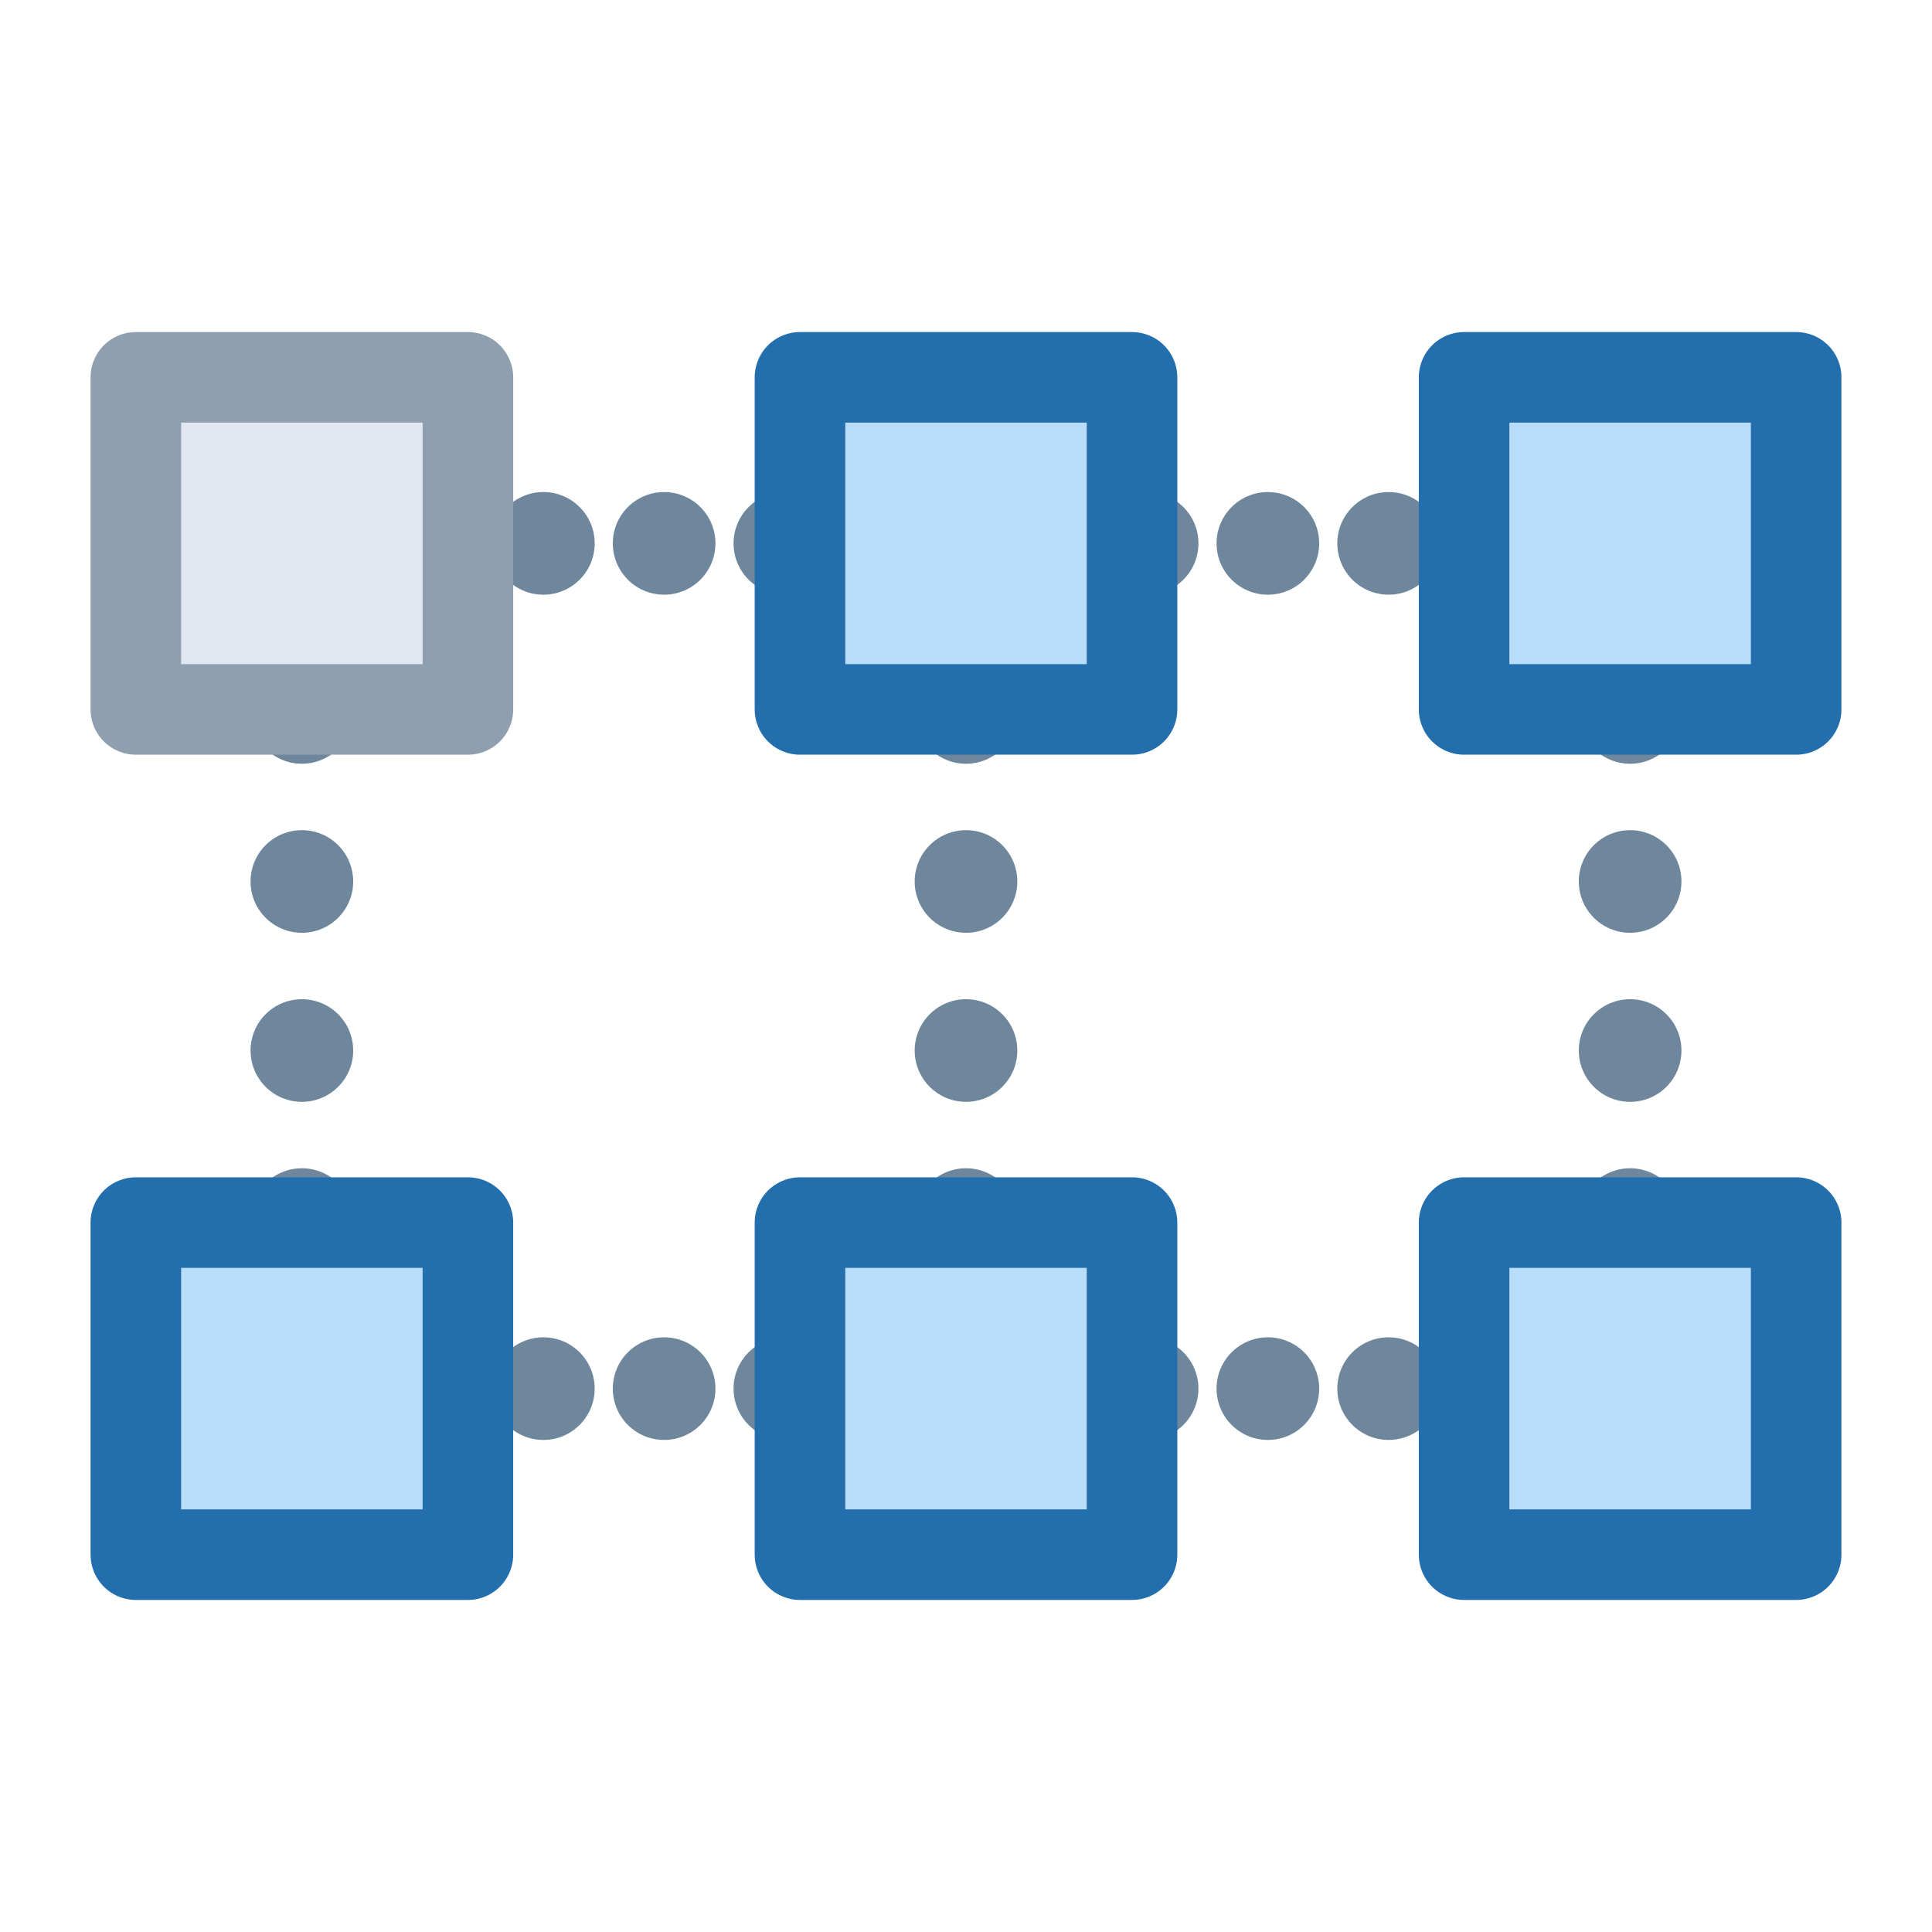
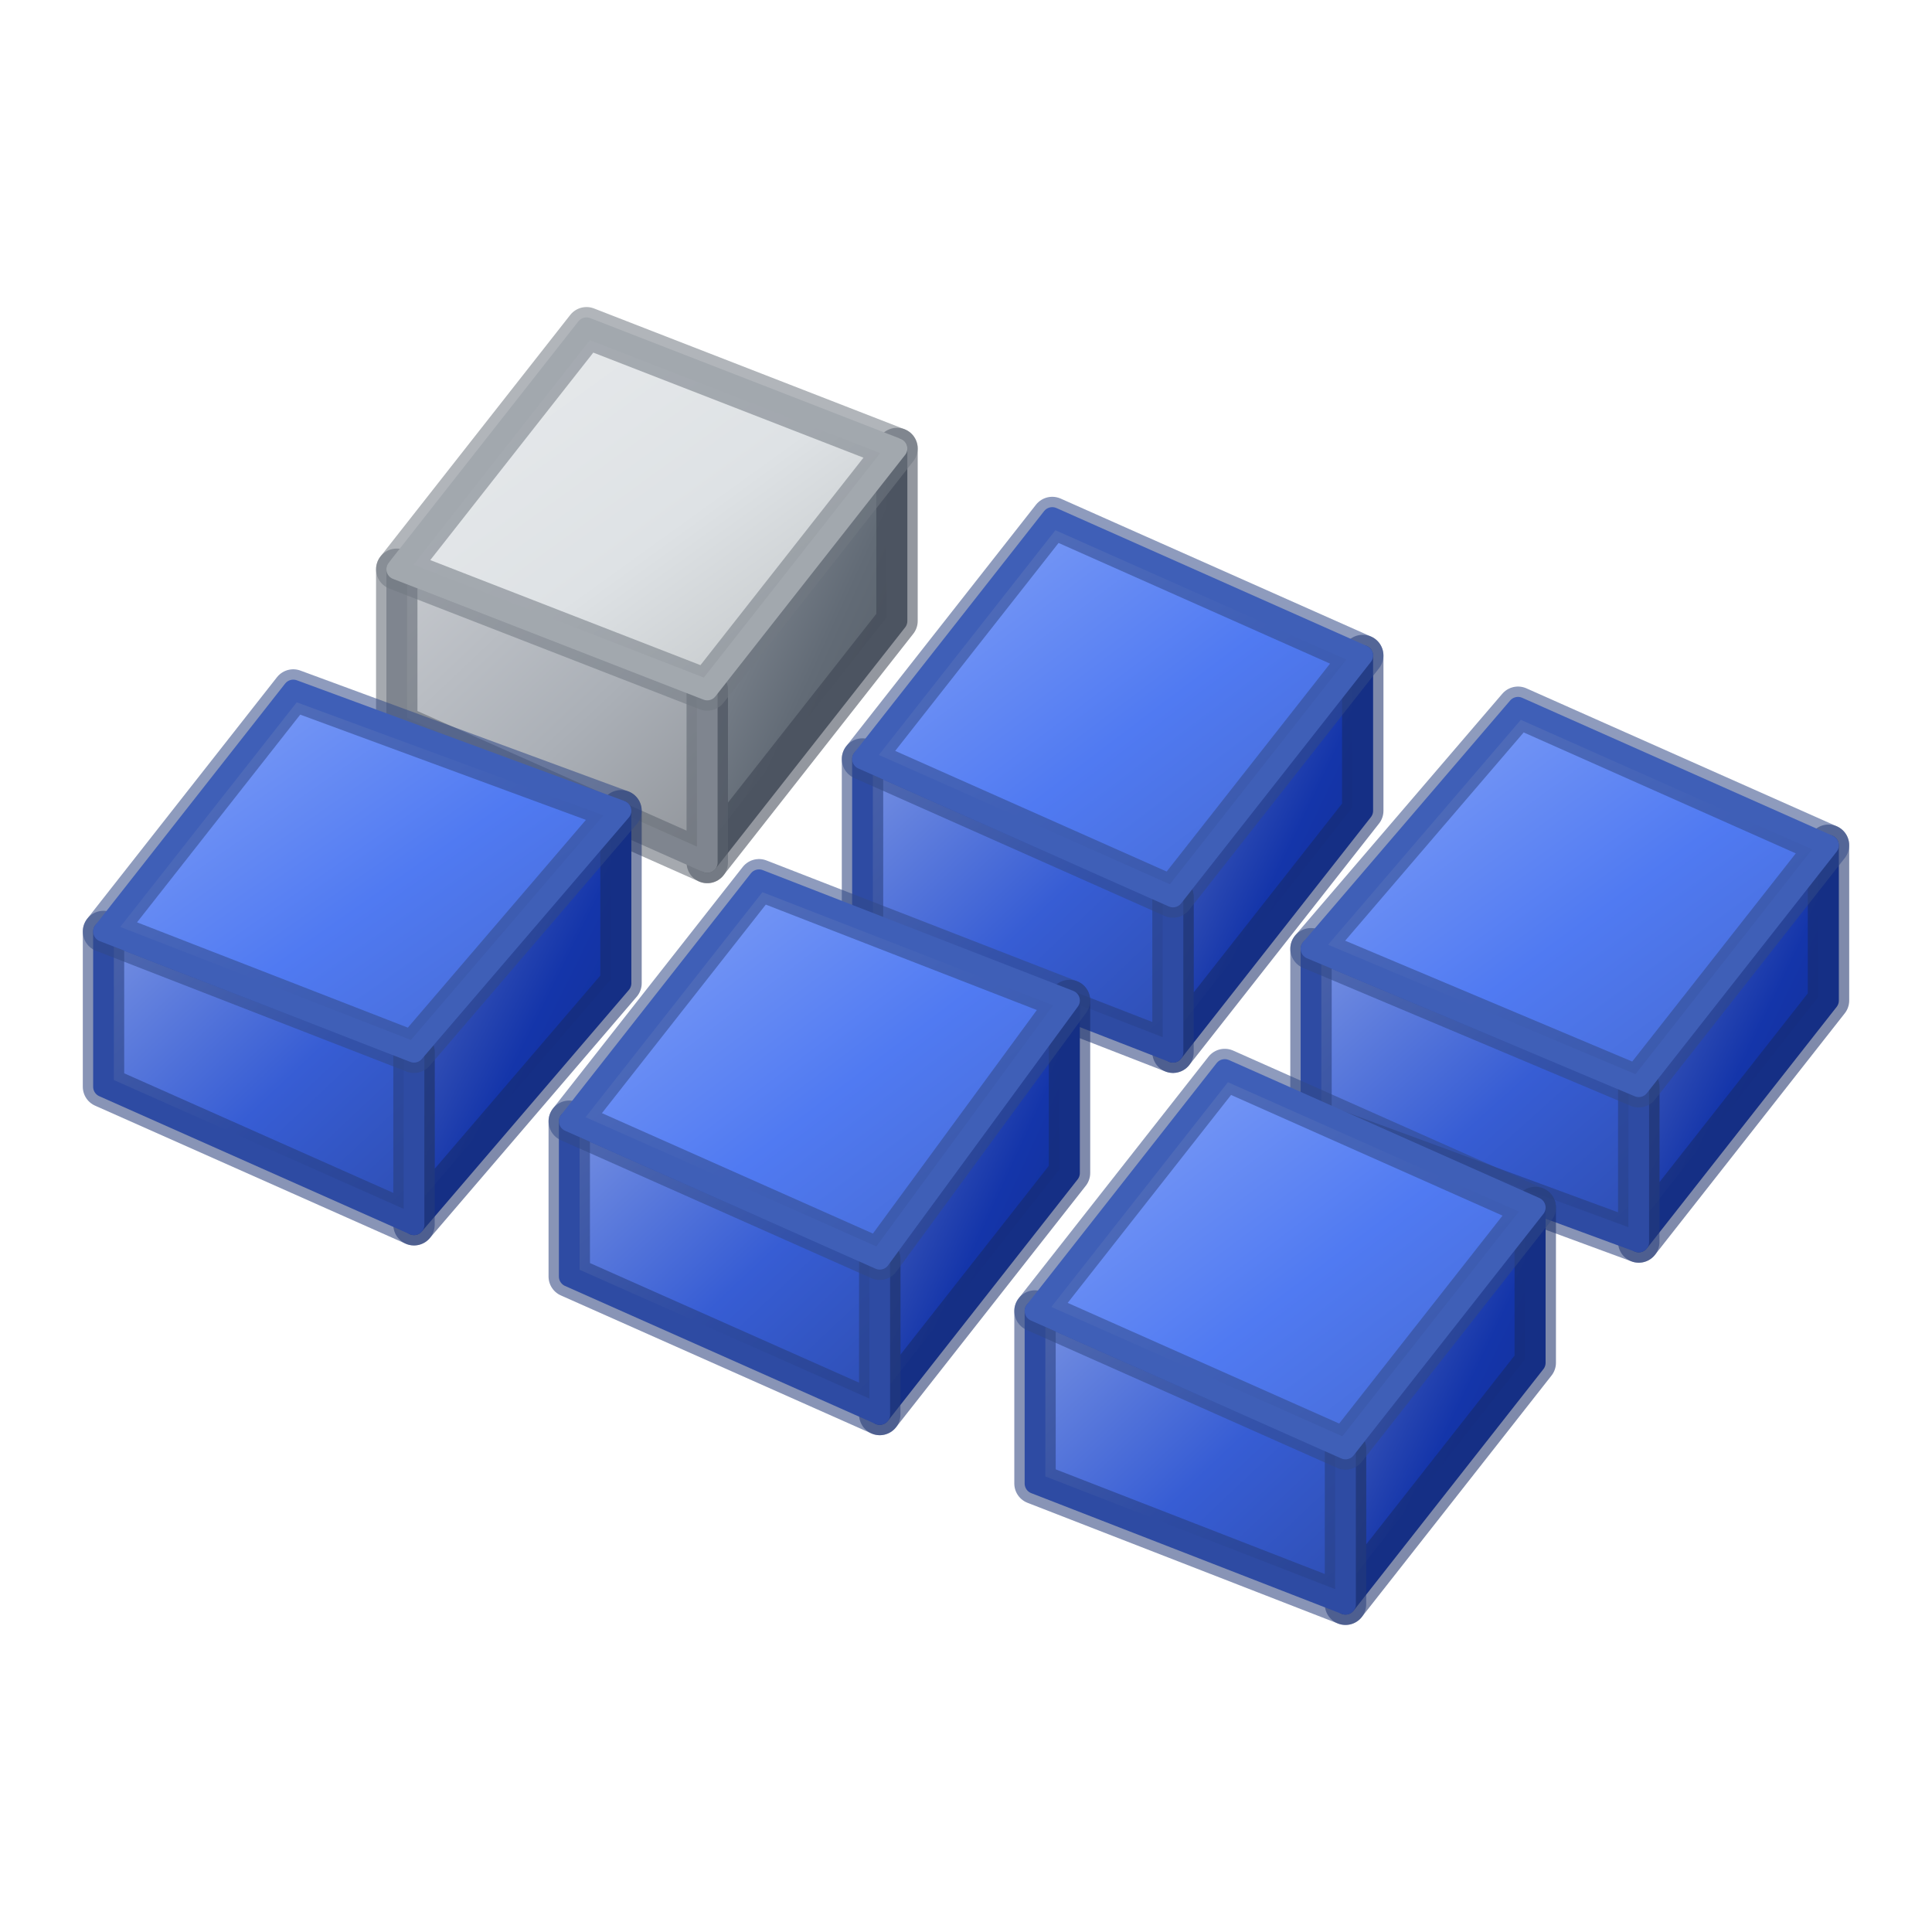
- <svg xmlns="http://www.w3.org/2000/svg" viewBox="0 0 64 64">
-   <circle cx="10" cy="18" r="1.7" fill="#6f879c" />
-   <circle cx="14" cy="18" r="1.7" fill="#6f879c" />
-   <circle cx="18" cy="18" r="1.7" fill="#6f879c" />
-   <circle cx="22" cy="18" r="1.7" fill="#6f879c" />
-   <circle cx="26" cy="18" r="1.7" fill="#6f879c" />
-   <circle cx="30" cy="18" r="1.7" fill="#6f879c" />
-   <circle cx="34" cy="18" r="1.7" fill="#6f879c" />
-   <circle cx="38" cy="18" r="1.7" fill="#6f879c" />
-   <circle cx="42" cy="18" r="1.7" fill="#6f879c" />
-   <circle cx="46" cy="18" r="1.7" fill="#6f879c" />
-   <circle cx="50" cy="18" r="1.7" fill="#6f879c" />
-   <circle cx="54" cy="18" r="1.7" fill="#6f879c" />
-   <circle cx="10" cy="46" r="1.7" fill="#6f879c" />
-   <circle cx="14" cy="46" r="1.7" fill="#6f879c" />
-   <circle cx="18" cy="46" r="1.7" fill="#6f879c" />
-   <circle cx="22" cy="46" r="1.7" fill="#6f879c" />
-   <circle cx="26" cy="46" r="1.7" fill="#6f879c" />
-   <circle cx="30" cy="46" r="1.7" fill="#6f879c" />
-   <circle cx="34" cy="46" r="1.7" fill="#6f879c" />
-   <circle cx="38" cy="46" r="1.7" fill="#6f879c" />
-   <circle cx="42" cy="46" r="1.7" fill="#6f879c" />
-   <circle cx="46" cy="46" r="1.7" fill="#6f879c" />
-   <circle cx="50" cy="46" r="1.7" fill="#6f879c" />
-   <circle cx="54" cy="46" r="1.7" fill="#6f879c" />
-   <circle cx="10" cy="18" r="1.7" fill="#6f879c" />
-   <circle cx="10" cy="23.6" r="1.7" fill="#6f879c" />
-   <circle cx="10" cy="29.2" r="1.7" fill="#6f879c" />
-   <circle cx="10" cy="34.8" r="1.7" fill="#6f879c" />
-   <circle cx="10" cy="40.4" r="1.7" fill="#6f879c" />
-   <circle cx="10" cy="46" r="1.7" fill="#6f879c" />
-   <circle cx="32" cy="18" r="1.7" fill="#6f879c" />
-   <circle cx="32" cy="23.6" r="1.7" fill="#6f879c" />
-   <circle cx="32" cy="29.2" r="1.7" fill="#6f879c" />
-   <circle cx="32" cy="34.8" r="1.7" fill="#6f879c" />
-   <circle cx="32" cy="40.4" r="1.7" fill="#6f879c" />
-   <circle cx="32" cy="46" r="1.7" fill="#6f879c" />
-   <circle cx="54" cy="18" r="1.7" fill="#6f879c" />
-   <circle cx="54" cy="23.6" r="1.7" fill="#6f879c" />
-   <circle cx="54" cy="29.2" r="1.7" fill="#6f879c" />
-   <circle cx="54" cy="34.8" r="1.7" fill="#6f879c" />
-   <circle cx="54" cy="40.4" r="1.7" fill="#6f879c" />
-   <circle cx="54" cy="46" r="1.7" fill="#6f879c" />
-   <path d="M4.5 12.5L15.5 12.5L15.5 23.5L4.5 23.5Z" fill="#e2e8ef" stroke="#8e9faf" stroke-width="3" stroke-linejoin="round" stroke-linecap="round" />
-   <path d="M26.5 12.5L37.5 12.5L37.5 23.5L26.5 23.5Z" fill="#b9ddf8" stroke="#236ead" stroke-width="3" stroke-linejoin="round" stroke-linecap="round" />
-   <path d="M48.5 12.5L59.5 12.5L59.5 23.5L48.5 23.5Z" fill="#b9ddf8" stroke="#236ead" stroke-width="3" stroke-linejoin="round" stroke-linecap="round" />
-   <path d="M4.5 40.5L15.5 40.5L15.5 51.5L4.5 51.5Z" fill="#b9ddf8" stroke="#236ead" stroke-width="3" stroke-linejoin="round" stroke-linecap="round" />
-   <path d="M26.5 40.5L37.5 40.5L37.5 51.5L26.5 51.5Z" fill="#b9ddf8" stroke="#236ead" stroke-width="3" stroke-linejoin="round" stroke-linecap="round" />
-   <path d="M48.5 40.5L59.5 40.5L59.5 51.5L48.5 51.5Z" fill="#b9ddf8" stroke="#236ead" stroke-width="3" stroke-linejoin="round" stroke-linecap="round" />
+ <svg xmlns="http://www.w3.org/2000/svg" viewBox="0 0 28 28">
+   <defs>
+     <linearGradient id="g1" x1="0" y1="0" x2="1" y2="1">
+       <stop offset="0" stop-color="#949AA2" />
+       <stop offset=".55" stop-color="#626B76" />
+       <stop offset="1" stop-color="#525A63" />
+     </linearGradient>
+     <linearGradient id="g2" x1="0" y1="0" x2="1" y2="1">
+       <stop offset="0" stop-color="#C6C9CE" />
+       <stop offset=".55" stop-color="#ABB0B7" />
+       <stop offset="1" stop-color="#90949A" />
+     </linearGradient>
+     <linearGradient id="g3" x1="0" y1="0" x2="1" y2="1">
+       <stop offset="0" stop-color="#E9EBED" />
+       <stop offset=".55" stop-color="#DEE2E5" />
+       <stop offset="1" stop-color="#BABEC0" />
+     </linearGradient>
+     <linearGradient id="g4" x1="0" y1="0" x2="1" y2="1">
+       <stop offset="0" stop-color="#5F76C5" />
+       <stop offset=".55" stop-color="#1435AA" />
+       <stop offset="1" stop-color="#112D8F" />
+     </linearGradient>
+     <linearGradient id="g5" x1="0" y1="0" x2="1" y2="1">
+       <stop offset="0" stop-color="#7791E2" />
+       <stop offset=".55" stop-color="#375DD4" />
+       <stop offset="1" stop-color="#2E4EB2" />
+     </linearGradient>
+     <linearGradient id="g6" x1="0" y1="0" x2="1" y2="1">
+       <stop offset="0" stop-color="#88A5F6" />
+       <stop offset=".55" stop-color="#507AF2" />
+       <stop offset="1" stop-color="#4366CB" />
+     </linearGradient>
+     <linearGradient id="g7" x1="0" y1="0" x2="1" y2="1">
+       <stop offset="0" stop-color="#5F76C5" />
+       <stop offset=".55" stop-color="#1435AA" />
+       <stop offset="1" stop-color="#112D8F" />
+     </linearGradient>
+     <linearGradient id="g8" x1="0" y1="0" x2="1" y2="1">
+       <stop offset="0" stop-color="#7791E2" />
+       <stop offset=".55" stop-color="#375DD4" />
+       <stop offset="1" stop-color="#2E4EB2" />
+     </linearGradient>
+     <linearGradient id="g9" x1="0" y1="0" x2="1" y2="1">
+       <stop offset="0" stop-color="#88A5F6" />
+       <stop offset=".55" stop-color="#507AF2" />
+       <stop offset="1" stop-color="#4366CB" />
+     </linearGradient>
+     <linearGradient id="g10" x1="0" y1="0" x2="1" y2="1">
+       <stop offset="0" stop-color="#5F76C5" />
+       <stop offset=".55" stop-color="#1435AA" />
+       <stop offset="1" stop-color="#112D8F" />
+     </linearGradient>
+     <linearGradient id="g11" x1="0" y1="0" x2="1" y2="1">
+       <stop offset="0" stop-color="#7791E2" />
+       <stop offset=".55" stop-color="#375DD4" />
+       <stop offset="1" stop-color="#2E4EB2" />
+     </linearGradient>
+     <linearGradient id="g12" x1="0" y1="0" x2="1" y2="1">
+       <stop offset="0" stop-color="#88A5F6" />
+       <stop offset=".55" stop-color="#507AF2" />
+       <stop offset="1" stop-color="#4366CB" />
+     </linearGradient>
+     <linearGradient id="g13" x1="0" y1="0" x2="1" y2="1">
+       <stop offset="0" stop-color="#5F76C5" />
+       <stop offset=".55" stop-color="#1435AA" />
+       <stop offset="1" stop-color="#112D8F" />
+     </linearGradient>
+     <linearGradient id="g14" x1="0" y1="0" x2="1" y2="1">
+       <stop offset="0" stop-color="#7791E2" />
+       <stop offset=".55" stop-color="#375DD4" />
+       <stop offset="1" stop-color="#2E4EB2" />
+     </linearGradient>
+     <linearGradient id="g15" x1="0" y1="0" x2="1" y2="1">
+       <stop offset="0" stop-color="#88A5F6" />
+       <stop offset=".55" stop-color="#507AF2" />
+       <stop offset="1" stop-color="#4366CB" />
+     </linearGradient>
+     <linearGradient id="g16" x1="0" y1="0" x2="1" y2="1">
+       <stop offset="0" stop-color="#5F76C5" />
+       <stop offset=".55" stop-color="#1435AA" />
+       <stop offset="1" stop-color="#112D8F" />
+     </linearGradient>
+     <linearGradient id="g17" x1="0" y1="0" x2="1" y2="1">
+       <stop offset="0" stop-color="#7791E2" />
+       <stop offset=".55" stop-color="#375DD4" />
+       <stop offset="1" stop-color="#2E4EB2" />
+     </linearGradient>
+     <linearGradient id="g18" x1="0" y1="0" x2="1" y2="1">
+       <stop offset="0" stop-color="#88A5F6" />
+       <stop offset=".55" stop-color="#507AF2" />
+       <stop offset="1" stop-color="#4366CB" />
+     </linearGradient>
+   </defs>
+   <path d="M13 9 L10.25 12.5 L10.25 10 L13 6.5Z" fill="url(#g1)" stroke="#626B76" stroke-width=".3" stroke-linejoin="round" />
+   <path d="M13 9 L10.25 12.5M10.25 12.5 L10.25 10M13 6.5 L13 9" fill="none" stroke="#3A4350" stroke-opacity="0.55" stroke-width="0.6" stroke-linecap="round" />
+   <path d="M10.25 12.5 L5.75 10.5 L5.75 8.25 L10.25 10Z" fill="url(#g2)" stroke="#ABB0B7" stroke-width=".3" stroke-linejoin="round" />
+   <path d="M10.25 12.5 L5.75 10.5M5.75 10.5 L5.75 8.25M10.25 10 L10.25 12.5" fill="none" stroke="#5B626D" stroke-opacity="0.55" stroke-width="0.6" stroke-linecap="round" />
+   <path d="M8.5 4.75 L13 6.5 L10.25 10 L5.75 8.25Z" fill="url(#g3)" stroke="#DEE2E5" stroke-width=".3" stroke-linejoin="round" />
+   <path d="M8.5 4.75 L13 6.5M13 6.5 L10.25 10M10.25 10 L5.75 8.25M5.75 8.25 L8.5 4.75" fill="none" stroke="#727881" stroke-opacity="0.55" stroke-width="0.6" stroke-linecap="round" />
+   <path d="M19.75 11.75 L17 15.25 L17 13 L19.75 9.5Z" fill="url(#g4)" stroke="#1435AA" stroke-width=".3" stroke-linejoin="round" />
+   <path d="M19.75 11.75 L17 15.25M17 15.25 L17 13M19.75 9.5 L19.75 11.75" fill="none" stroke="#172B67" stroke-opacity="0.55" stroke-width="0.6" stroke-linecap="round" />
+   <path d="M17 15.25 L12.5 13.5 L12.5 11 L17 13Z" fill="url(#g5)" stroke="#375DD4" stroke-width=".3" stroke-linejoin="round" />
+   <path d="M17 15.25 L12.5 13.5M12.5 13.5 L12.5 11M17 13 L17 15.25" fill="none" stroke="#273D7A" stroke-opacity="0.55" stroke-width="0.6" stroke-linecap="round" />
+   <path d="M15.25 7.5 L19.75 9.5 L17 13 L12.5 11Z" fill="url(#g6)" stroke="#507AF2" stroke-width=".3" stroke-linejoin="round" />
+   <path d="M15.25 7.5 L19.75 9.5M19.75 9.5 L17 13M17 13 L12.5 11M12.5 11 L15.25 7.5" fill="none" stroke="#324A87" stroke-opacity="0.55" stroke-width="0.6" stroke-linecap="round" />
+   <path d="M9 14.25 L6 17.75 L6 15.25 L9 11.75Z" fill="url(#g7)" stroke="#1435AA" stroke-width=".3" stroke-linejoin="round" />
+   <path d="M9 14.25 L6 17.75M6 17.75 L6 15.25M9 11.75 L9 14.25" fill="none" stroke="#172B67" stroke-opacity="0.55" stroke-width="0.6" stroke-linecap="round" />
+   <path d="M6 17.75 L1.5 15.75 L1.5 13.5 L6 15.25Z" fill="url(#g8)" stroke="#375DD4" stroke-width=".3" stroke-linejoin="round" />
+   <path d="M6 17.75 L1.5 15.75M1.5 15.75 L1.5 13.5M6 15.25 L6 17.75" fill="none" stroke="#273D7A" stroke-opacity="0.55" stroke-width="0.6" stroke-linecap="round" />
+   <path d="M4.25 10 L9 11.75 L6 15.25 L1.5 13.5Z" fill="url(#g9)" stroke="#507AF2" stroke-width=".3" stroke-linejoin="round" />
+   <path d="M4.25 10 L9 11.75M9 11.75 L6 15.25M6 15.25 L1.5 13.5M1.5 13.5 L4.25 10" fill="none" stroke="#324A87" stroke-opacity="0.55" stroke-width="0.6" stroke-linecap="round" />
+   <path d="M26.5 14.5 L23.75 18 L23.75 15.75 L26.5 12.25Z" fill="url(#g10)" stroke="#1435AA" stroke-width=".3" stroke-linejoin="round" />
+   <path d="M26.5 14.5 L23.75 18M23.75 18 L23.75 15.75M26.5 12.25 L26.5 14.5" fill="none" stroke="#172B67" stroke-opacity="0.55" stroke-width="0.6" stroke-linecap="round" />
+   <path d="M23.75 18 L19 16.25 L19 13.75 L23.75 15.75Z" fill="url(#g11)" stroke="#375DD4" stroke-width=".3" stroke-linejoin="round" />
+   <path d="M23.75 18 L19 16.25M19 16.25 L19 13.75M23.75 15.75 L23.75 18" fill="none" stroke="#273D7A" stroke-opacity="0.55" stroke-width="0.6" stroke-linecap="round" />
+   <path d="M22 10.25 L26.5 12.25 L23.75 15.75 L19 13.75Z" fill="url(#g12)" stroke="#507AF2" stroke-width=".3" stroke-linejoin="round" />
+   <path d="M22 10.25 L26.5 12.25M26.5 12.25 L23.75 15.75M23.75 15.75 L19 13.75M19 13.75 L22 10.25" fill="none" stroke="#324A87" stroke-opacity="0.55" stroke-width="0.6" stroke-linecap="round" />
+   <path d="M15.5 17 L12.75 20.5 L12.75 18.25 L15.5 14.5Z" fill="url(#g13)" stroke="#1435AA" stroke-width=".3" stroke-linejoin="round" />
+   <path d="M15.5 17 L12.75 20.5M12.75 20.5 L12.75 18.25M15.5 14.5 L15.5 17" fill="none" stroke="#172B67" stroke-opacity="0.55" stroke-width="0.6" stroke-linecap="round" />
+   <path d="M12.75 20.5 L8.25 18.5 L8.25 16.25 L12.75 18.25Z" fill="url(#g14)" stroke="#375DD4" stroke-width=".3" stroke-linejoin="round" />
+   <path d="M12.75 20.5 L8.25 18.5M8.25 18.5 L8.25 16.25M12.75 18.25 L12.75 20.5" fill="none" stroke="#273D7A" stroke-opacity="0.55" stroke-width="0.6" stroke-linecap="round" />
+   <path d="M11 12.75 L15.5 14.5 L12.75 18.25 L8.25 16.25Z" fill="url(#g15)" stroke="#507AF2" stroke-width=".3" stroke-linejoin="round" />
+   <path d="M11 12.75 L15.5 14.5M15.5 14.5 L12.75 18.25M12.75 18.25 L8.25 16.25M8.25 16.25 L11 12.75" fill="none" stroke="#324A87" stroke-opacity="0.55" stroke-width="0.6" stroke-linecap="round" />
+   <path d="M22.25 19.75 L19.5 23.25 L19.5 21 L22.25 17.5Z" fill="url(#g16)" stroke="#1435AA" stroke-width=".3" stroke-linejoin="round" />
+   <path d="M22.25 19.75 L19.5 23.25M19.5 23.25 L19.5 21M22.25 17.5 L22.25 19.75" fill="none" stroke="#172B67" stroke-opacity="0.55" stroke-width="0.6" stroke-linecap="round" />
+   <path d="M19.5 23.25 L15 21.5 L15 19 L19.5 21Z" fill="url(#g17)" stroke="#375DD4" stroke-width=".3" stroke-linejoin="round" />
+   <path d="M19.5 23.25 L15 21.5M15 21.5 L15 19M19.5 21 L19.5 23.25" fill="none" stroke="#273D7A" stroke-opacity="0.55" stroke-width="0.6" stroke-linecap="round" />
+   <path d="M17.75 15.5 L22.25 17.5 L19.5 21 L15 19Z" fill="url(#g18)" stroke="#507AF2" stroke-width=".3" stroke-linejoin="round" />
+   <path d="M17.75 15.5 L22.25 17.5M22.25 17.5 L19.5 21M19.5 21 L15 19M15 19 L17.75 15.5" fill="none" stroke="#324A87" stroke-opacity="0.55" stroke-width="0.6" stroke-linecap="round" />
</svg>
